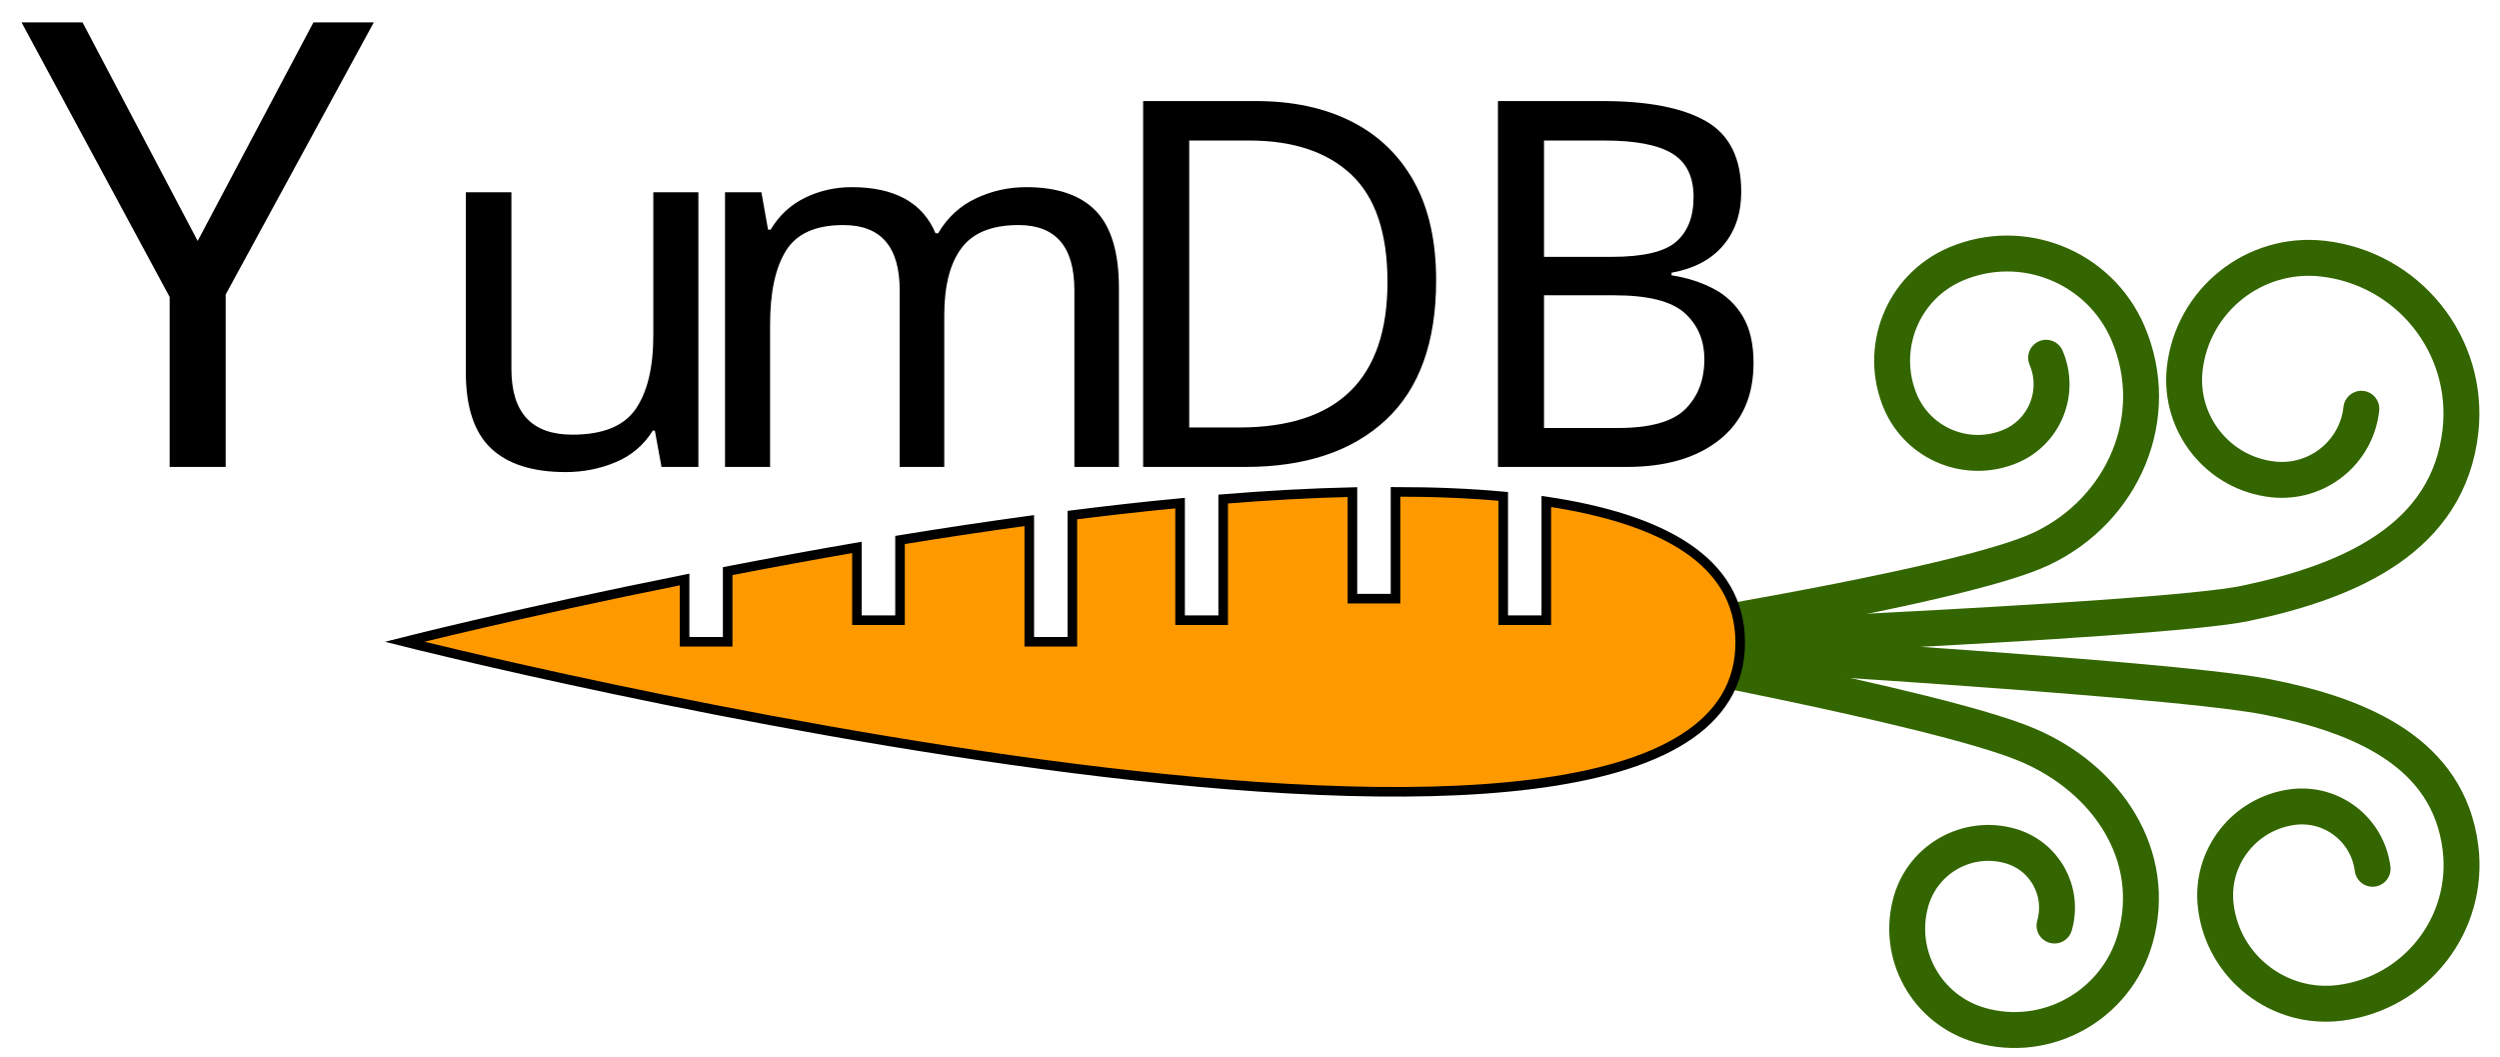
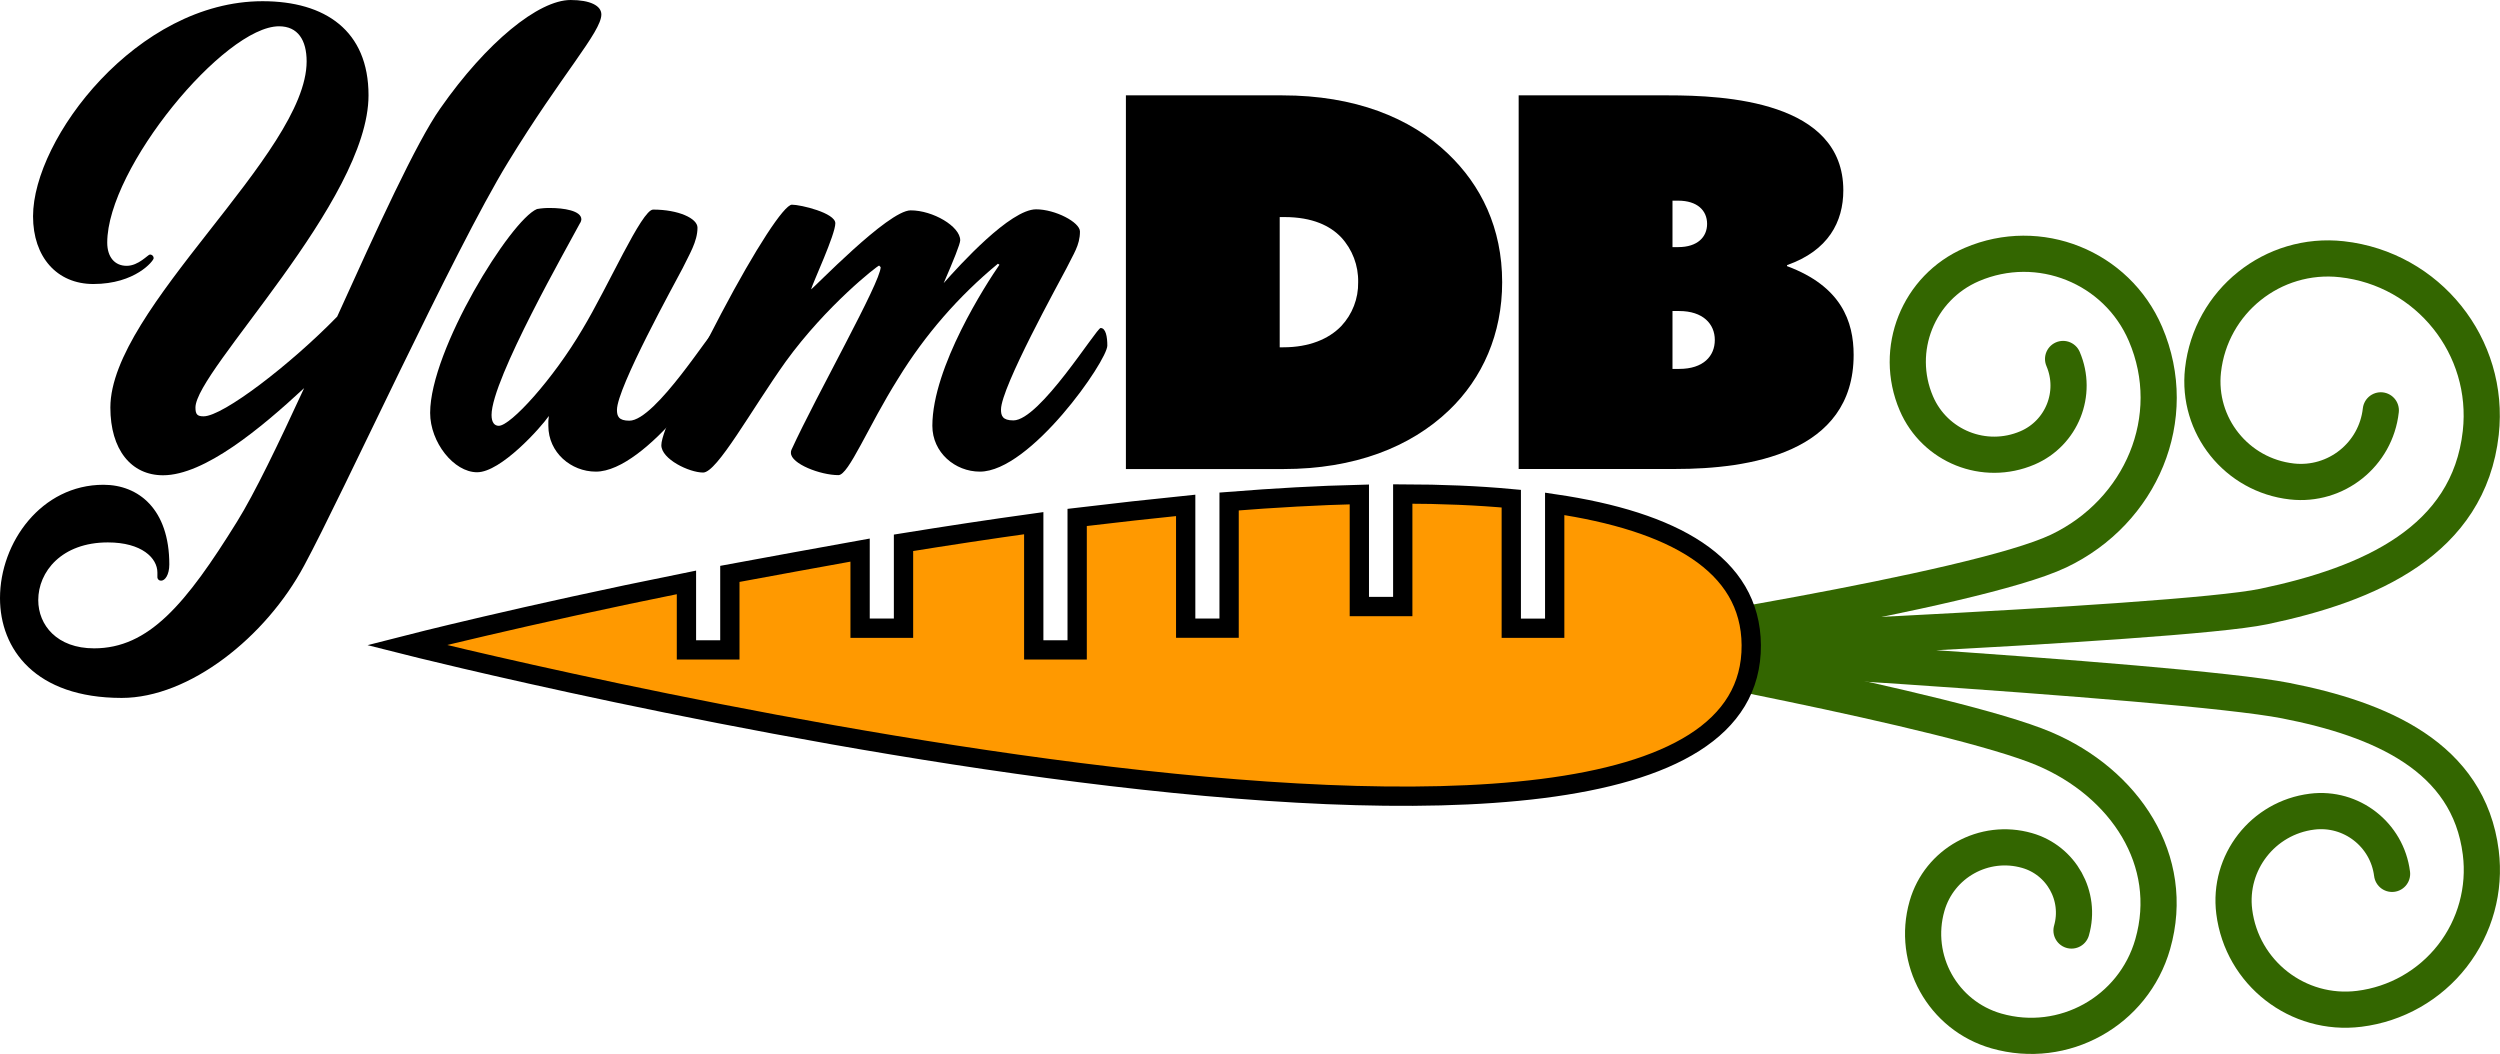
- <svg xmlns="http://www.w3.org/2000/svg" version="1.1" id="Layer_1" x="0px" y="0px" viewBox="0 0 1044 441" style="enable-background:new 0 0 1044 441;" xml:space="preserve">
-   <style type="text/css">
- 	.st0{fill:none;stroke:#336600;stroke-width:15;stroke-linecap:round;stroke-miterlimit:10;}
- 	.st1{fill:#FF9900;stroke:#000000;stroke-width:4;stroke-miterlimit:10;}
- 	.st2{fill:none;}
- 	.st3{font-family:'CornerStoreJF';}
- 	.st4{font-size:260px;}
- 	.st5{letter-spacing:-15;}
- 	.st6{font-size:214px;}
- 	.st7{letter-spacing:12;}
- 	.st8{font-family:'AzoSansUber-Regular';}
- 	.st9{letter-spacing:-8;}
- </style>
-   <g>
-     <g>
-       <path class="st0" d="M986.5,170.7c-2,18.3-18.5,31.5-36.9,29.5c-22.9-2.5-39.4-23.2-36.9-46.1c3.2-28.6,29-49.3,57.6-46.1    c35.8,4,61.6,36.2,57.6,72c-5,44.7-45.9,62.8-90,72c-36.7,7.7-273,17-273,17s237.7,13.3,282,22c39.3,7.7,76,23.2,81,63    c4,31.8-18.6,60.8-50.4,64.8c-25.4,3.2-48.7-14.9-51.8-40.3c-2.5-20.4,11.9-38.9,32.3-41.5c16.3-2,31.1,9.5,33.2,25.8" />
-       <path class="st0" d="M854.8,149.4c6.1,14.3-0.5,30.8-14.7,36.9c-17.8,7.6-38.4-0.6-46.1-18.4c-9.5-22.3,0.8-48.1,23-57.6    c27.8-11.9,60.1,1,72,28.8c14.9,34.8-1.8,73.7-36,90c-35,16.7-188,40-188,40s144.3,26,182,42c33.3,14.1,54.9,46.2,45,81    c-8,27.8-37,44-64.8,36c-22.3-6.4-35.2-29.6-28.8-51.8c5.1-17.8,23.7-28.1,41.5-23c14.3,4.1,22.5,18.9,18.4,33.2" />
-     </g>
-     <path class="st1" d="M646,209.4V259h-18v-51.7c-14-1.3-29.1-1.9-45-1.9V250h-18v-44.5c-17.4,0.4-35.5,1.4-54,2.9V259h-18v-48.9   c-14.9,1.4-29.9,3.1-45,5V268h-18v-50.6c-18.2,2.5-36.3,5.2-54,8.1V259h-18v-30.4c-18.7,3.2-36.9,6.6-54,9.9V268h-18v-26   c-68.5,13.7-117,26-117,26s559,141,558,0C726.8,234.3,694.7,216.7,646,209.4z" />
-   </g>
-   <rect x="9" class="st2" width="1170" height="666" />
-   <text transform="matrix(1 0 0 1 9 195)">
-     <tspan x="0" y="0" class="st3 st4 st5">Y</tspan>
-     <tspan x="168.7" y="0" class="st3 st6">u</tspan>
-     <tspan x="275.7" y="0" class="st3 st6 st7">m</tspan>
-     <tspan x="447.8" y="0" class="st8 st6 st9">DB</tspan>
-   </text>
+ <svg xmlns="http://www.w3.org/2000/svg" id="Layer_1" data-name="Layer 1" viewBox="0 0 1036.57 437.01">
+   <defs>
+     <style>.cls-1{fill:none;stroke:#360;stroke-linecap:round;stroke-width:15px;}.cls-1,.cls-2,.cls-3{stroke-miterlimit:10;}.cls-2,.cls-3{fill:#f90;stroke:#000;}.cls-2{stroke-width:4px;}.cls-3{stroke-width:8px;}</style>
+   </defs>
+   <path class="cls-1" d="M987.15,170.14a33.38,33.38,0,0,1-36.86,29.49,41.73,41.73,0,0,1-36.86-46.08A52.16,52.16,0,0,1,971,107.48a65.2,65.2,0,0,1,57.6,72c-5,44.74-45.94,62.79-90,72-36.67,7.67-273,17-273,17s237.67,13.33,282,22c39.33,7.69,76,23.24,81,63a58,58,0,0,1-50.4,64.8A46.44,46.44,0,0,1,926.38,378a37.15,37.15,0,0,1,32.26-41.47,29.72,29.72,0,0,1,33.18,25.8" />
+   <path class="cls-1" d="M855.41,148.84a28.07,28.07,0,0,1-14.75,36.86,35.09,35.09,0,0,1-46.08-18.43,43.87,43.87,0,0,1,23-57.6,54.83,54.83,0,0,1,72,28.8c14.91,34.79-1.82,73.73-36,90-35,16.67-188,40-188,40s144.33,26,182,42c33.31,14.15,54.94,46.21,45,81a52.42,52.42,0,0,1-64.8,36A41.93,41.93,0,0,1,799,375.64a33.55,33.55,0,0,1,41.47-23,26.84,26.84,0,0,1,18.43,33.18" />
+   <path class="cls-2" d="M759.62,274.23" />
+   <path class="cls-3" d="M644.62,208.91v51.57h-18V206.76c-14-1.3-29-1.91-45-1.94v46.66h-18V205c-17,.41-35,1.43-54,2.93v52.53h-18V209.54q-21,2.13-45,5v54.92h-18V216.92c-18,2.49-36,5.24-54,8.14v35.41h-18V228.08c-18,3.22-36,6.56-54,9.87v31.52h-18v-28c-68,13.69-116,26-116,26s558.5,141,557.5,0C725.88,233.73,693.62,216.15,644.62,208.91Z" />
+   <path d="M210.6,67.34C188,104.26,142,205.14,126.1,234.52c-15.86,29.64-47.58,54.86-75.66,54.86C14.56,289.37,0,269.1,0,248,0,224.9,17.16,201,42.9,201c14.56,0,27.3,10.14,27.3,33,0,4.42-1.82,6.76-3.38,6.76a1.46,1.46,0,0,1-1.56-1.3v-2.08c0-6-6.5-12.48-20.54-12.48-19.24,0-28.86,12.22-28.86,23.92,0,10.4,7.8,20,23.14,20,22.62,0,38-18.2,59.28-52.52,7.28-11.7,17.16-32.24,27.82-55.38-17.94,16.64-41.34,36.14-58.5,36.14-13.26,0-21.84-10.66-21.84-28.08,0-41.08,81.38-105.3,81.38-143.52,0-8.84-3.64-14.56-11.44-14.56-22.62,0-71.24,58.76-71.24,89.7,0,6,3.12,9.62,8.06,9.62s8.84-4.68,9.62-4.68a1.5,1.5,0,0,1,1.56,1.56c0,1-7.54,10.66-25,10.66-15.08,0-25-11.18-25-28.08,0-32.24,43.16-89.18,95.16-89.18,26,0,43.94,12.22,43.94,39,0,43.94-71.76,114.14-71.76,129.48,0,2.86.78,3.64,3.38,3.64,8.06,0,36.14-21.58,55.38-41.34C156.26,94.9,172.64,59,182.52,45c19.24-27.56,40.82-45,54.08-45,8.06,0,12.74,2.34,12.74,6C249.33,13.26,233,30.68,210.6,67.34Z" />
+   <path d="M247.05,195.55c-10.27,0-19.69-7.92-19.69-19a20.86,20.86,0,0,1,.21-4.07c-3.42,4.92-19.9,23.33-29.75,23.33-9.63,0-19.47-12.41-19.47-24.61,0-26.11,33.38-80,44.3-84.53a28.65,28.65,0,0,1,5.56-.43c5.35,0,12.84,1.07,12.84,4.71a3.42,3.42,0,0,1-.64,1.71c-4.49,8.56-36.6,64.63-36.6,79.4,0,3.21,1.28,4.49,3,4.49,4.92,0,22.47-19.26,34.67-40,10.7-17.76,24.61-49.65,29.32-49.65,10.49,0,18.4,3.64,18.4,7.49,0,5.78-3.42,11.13-6.21,16.91-3,5.78-27.18,49.44-27.18,58.64,0,2.57.64,4.49,5.14,4.49,10.91,0,34.45-38.31,36.17-38.31,2.14,0,2.78,3.64,2.78,7.28C299.91,149.54,268,195.55,247.05,195.55Z" />
+   <path d="M406.27,195.55c-10.27,0-19.69-7.92-19.69-19,0-24.4,22.47-59.06,27.82-66.77l-0.64-.43a191.5,191.5,0,0,0-41.3,47.51C359.83,176.93,351.91,197,347.63,197c-7.49,0-19.69-4.71-19.69-9.2a2.71,2.71,0,0,1,.21-1.28c10.49-22.9,37-69.55,37-75.76l-0.64-.64c-0.64,0-21.83,16.48-38.73,39.81-14.34,20.12-28.46,46-34.24,46s-17.33-5.56-17.33-11.34c0-5.56,10.49-27.18,24.82-54.57,14.34-27.18,26.11-45.15,29.32-45.15,3.64,0,18,3.42,18,7.7,0,4.71-9.2,24.4-10.06,27.39,0.64,0,31.89-32.74,41.3-32.74,9.2,0,20.54,6.63,20.54,12.41,0,1.5-2.78,8.35-6.85,17.76,6.63-7.49,27.61-30.6,38.31-30.6,7.92,0,18.19,5.35,18.19,9.2,0,5.78-2.78,9.42-5.56,15.19-3,5.78-27.18,49.44-27.18,58.64,0,2.57.64,4.49,5.14,4.49,10.91,0,34.45-38.31,36.17-38.31,2.14,0,2.78,3.64,2.78,7.28C459.13,149.54,427.24,195.55,406.27,195.55Z" />
+   <path d="M466.83,194.48V39.54h64.84c30,0,53.07,9.2,68.7,24.18,13.7,13.05,22.47,30.82,22.47,53.29,0,21.4-8.13,39.8-22,53.07-16.05,15.41-39.38,24.4-68.7,24.4H466.83ZM530.6,144h1.5c10.7,0,18.83-3.42,24-8.77A25.91,25.91,0,0,0,563.13,117a26.61,26.61,0,0,0-7.06-18.62C551.57,93.68,544.3,90,532.53,90H530.6V144Z" />
+   <path d="M629.68,39.54h62.06c23.33,0,72.55,2.35,72.55,39.38,0,13.05-6.21,25-23.33,31v0.43c22.47,8.35,27.61,22.9,27.61,36.81,0,40.88-43.66,47.29-73.83,47.29H629.68V39.54Zm66.13,62.92c8.13,0,12-4.28,12-9.63,0-5.56-4.07-9.63-12-9.63h-2.35v19.26h2.35Zm0.43,50.5c10.06,0,14.77-5.35,14.77-12s-4.92-12-14.77-12h-2.78v24h2.78Z" />
</svg>
